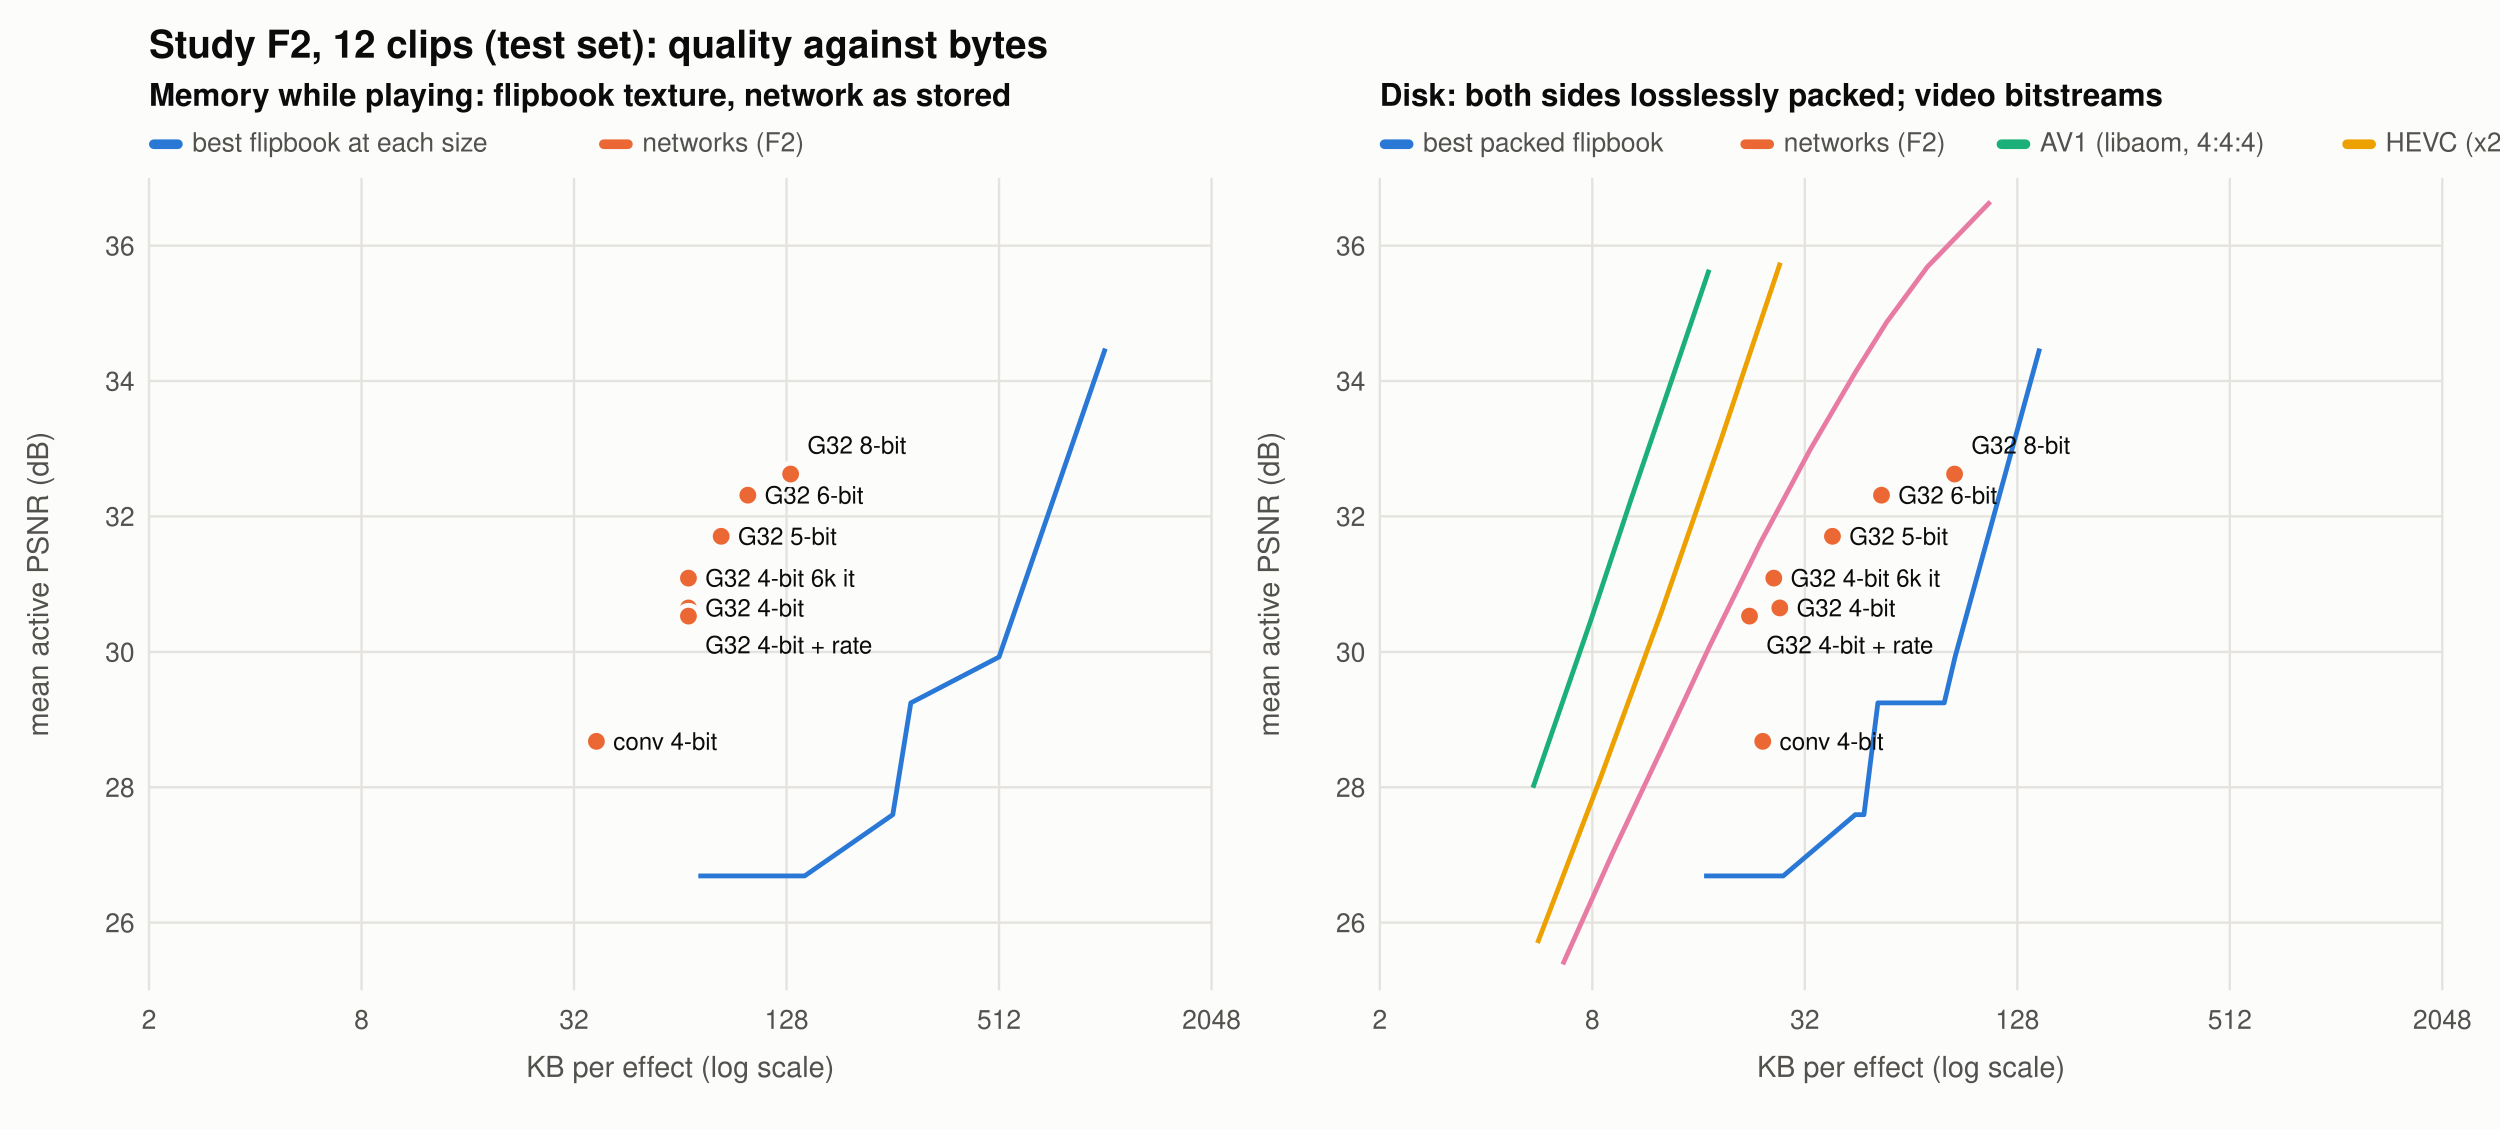
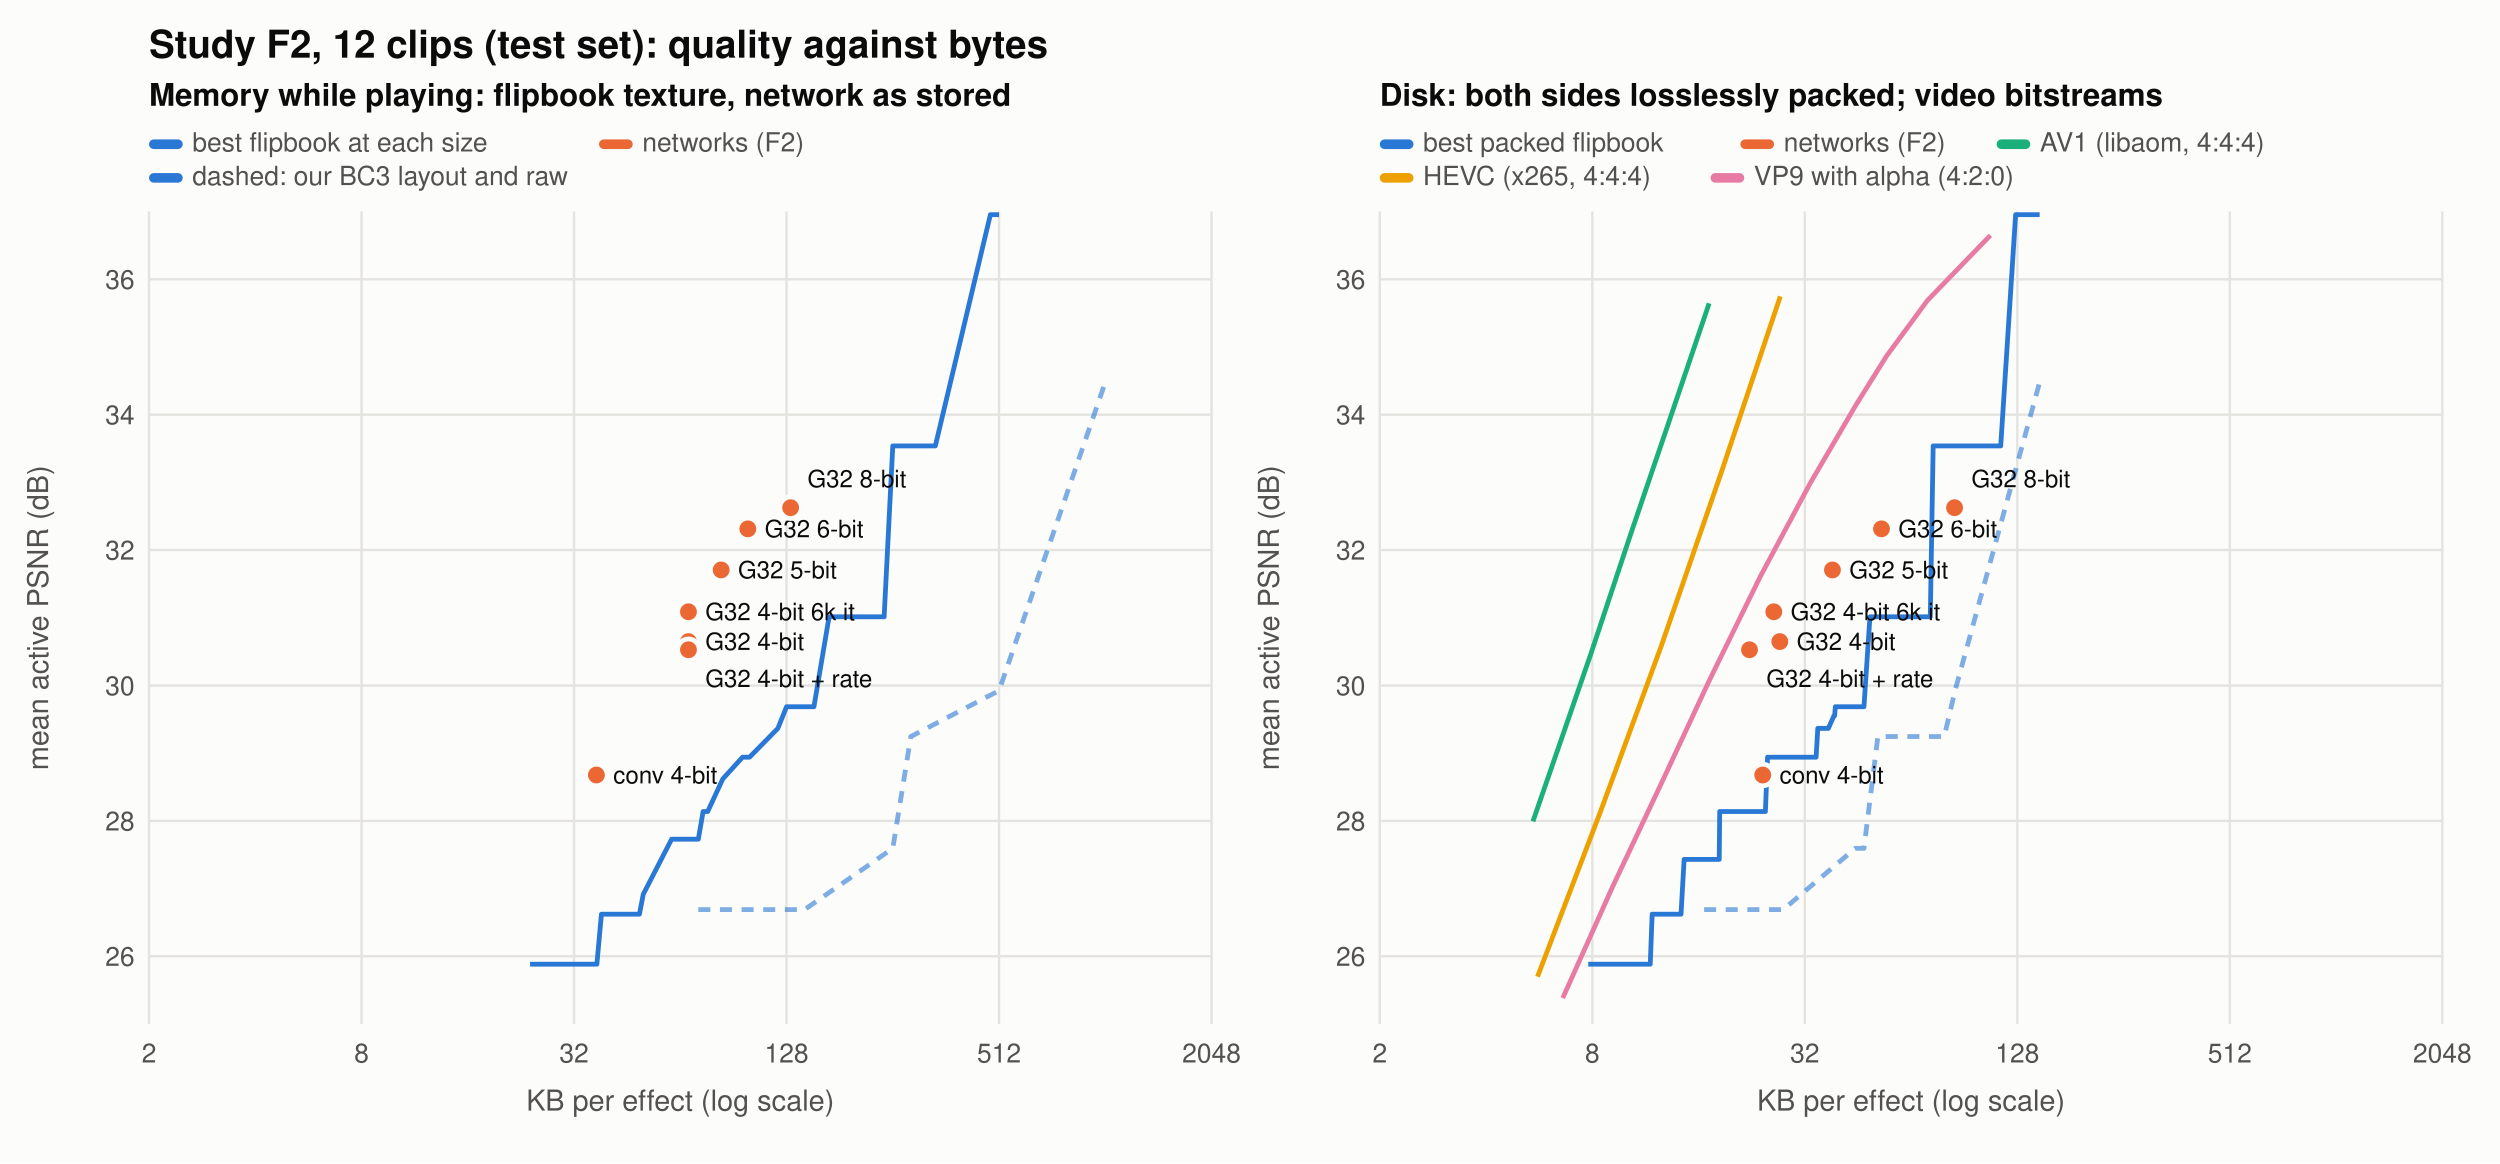
- <svg xmlns="http://www.w3.org/2000/svg" width="1040" height="470" viewBox="0 0 1040 470" font-family="Helvetica, Arial, sans-serif">
-   <rect width="1040" height="470" fill="#fcfcfb" />
+ <svg xmlns="http://www.w3.org/2000/svg" width="1040" height="484" viewBox="0 0 1040 484" font-family="Helvetica, Arial, sans-serif">
+   <rect width="1040" height="484" fill="#fcfcfb" />
  <text x="62" y="24" font-size="16" font-weight="600" fill="#0b0b0b">Study F2, 12 clips (test set): quality against bytes</text>
  <text x="62" y="44" font-size="13" font-weight="600" fill="#0b0b0b">Memory while playing: flipbook texture, network as stored</text>
-   <line x1="62.0" y1="74" x2="62.0" y2="412" stroke="#e4e3df" stroke-width="1" />
-   <text x="62.0" y="428" font-size="11" fill="#52514e" text-anchor="middle">2</text>
-   <line x1="150.4" y1="74" x2="150.4" y2="412" stroke="#e4e3df" stroke-width="1" />
-   <text x="150.4" y="428" font-size="11" fill="#52514e" text-anchor="middle">8</text>
-   <line x1="238.8" y1="74" x2="238.8" y2="412" stroke="#e4e3df" stroke-width="1" />
-   <text x="238.8" y="428" font-size="11" fill="#52514e" text-anchor="middle">32</text>
-   <line x1="327.2" y1="74" x2="327.2" y2="412" stroke="#e4e3df" stroke-width="1" />
-   <text x="327.2" y="428" font-size="11" fill="#52514e" text-anchor="middle">128</text>
-   <line x1="415.6" y1="74" x2="415.6" y2="412" stroke="#e4e3df" stroke-width="1" />
-   <text x="415.6" y="428" font-size="11" fill="#52514e" text-anchor="middle">512</text>
-   <line x1="504.0" y1="74" x2="504.0" y2="412" stroke="#e4e3df" stroke-width="1" />
-   <text x="504.0" y="428" font-size="11" fill="#52514e" text-anchor="middle">2048</text>
-   <line x1="62" y1="383.8" x2="504" y2="383.8" stroke="#e4e3df" stroke-width="1" />
-   <text x="56" y="387.8" font-size="11" fill="#52514e" text-anchor="end">26</text>
-   <line x1="62" y1="327.5" x2="504" y2="327.5" stroke="#e4e3df" stroke-width="1" />
-   <text x="56" y="331.5" font-size="11" fill="#52514e" text-anchor="end">28</text>
-   <line x1="62" y1="271.2" x2="504" y2="271.2" stroke="#e4e3df" stroke-width="1" />
-   <text x="56" y="275.2" font-size="11" fill="#52514e" text-anchor="end">30</text>
-   <line x1="62" y1="214.8" x2="504" y2="214.8" stroke="#e4e3df" stroke-width="1" />
-   <text x="56" y="218.8" font-size="11" fill="#52514e" text-anchor="end">32</text>
-   <line x1="62" y1="158.5" x2="504" y2="158.5" stroke="#e4e3df" stroke-width="1" />
-   <text x="56" y="162.5" font-size="11" fill="#52514e" text-anchor="end">34</text>
-   <line x1="62" y1="102.2" x2="504" y2="102.2" stroke="#e4e3df" stroke-width="1" />
-   <text x="56" y="106.2" font-size="11" fill="#52514e" text-anchor="end">36</text>
-   <text x="283" y="448" font-size="12" fill="#52514e" text-anchor="middle">KB per effect (log scale)</text>
-   <text transform="translate(20,243) rotate(-90)" font-size="12" fill="#52514e" text-anchor="middle">mean active PSNR (dB)</text>
-   <path d="M290.5,364.4 L327.2,364.4 L334.7,364.4 L371.4,338.9 L378.9,292.4 L415.6,273.3 L459.8,145.0 " fill="none" stroke="#2a78d6" stroke-width="2" stroke-linejoin="round" />
+   <line x1="62.0" y1="88" x2="62.0" y2="426" stroke="#e4e3df" stroke-width="1" />
+   <text x="62.0" y="442" font-size="11" fill="#52514e" text-anchor="middle">2</text>
+   <line x1="150.4" y1="88" x2="150.4" y2="426" stroke="#e4e3df" stroke-width="1" />
+   <text x="150.4" y="442" font-size="11" fill="#52514e" text-anchor="middle">8</text>
+   <line x1="238.8" y1="88" x2="238.8" y2="426" stroke="#e4e3df" stroke-width="1" />
+   <text x="238.8" y="442" font-size="11" fill="#52514e" text-anchor="middle">32</text>
+   <line x1="327.2" y1="88" x2="327.2" y2="426" stroke="#e4e3df" stroke-width="1" />
+   <text x="327.2" y="442" font-size="11" fill="#52514e" text-anchor="middle">128</text>
+   <line x1="415.6" y1="88" x2="415.6" y2="426" stroke="#e4e3df" stroke-width="1" />
+   <text x="415.6" y="442" font-size="11" fill="#52514e" text-anchor="middle">512</text>
+   <line x1="504.0" y1="88" x2="504.0" y2="426" stroke="#e4e3df" stroke-width="1" />
+   <text x="504.0" y="442" font-size="11" fill="#52514e" text-anchor="middle">2048</text>
+   <line x1="62" y1="397.8" x2="504" y2="397.8" stroke="#e4e3df" stroke-width="1" />
+   <text x="56" y="401.8" font-size="11" fill="#52514e" text-anchor="end">26</text>
+   <line x1="62" y1="341.5" x2="504" y2="341.5" stroke="#e4e3df" stroke-width="1" />
+   <text x="56" y="345.5" font-size="11" fill="#52514e" text-anchor="end">28</text>
+   <line x1="62" y1="285.2" x2="504" y2="285.2" stroke="#e4e3df" stroke-width="1" />
+   <text x="56" y="289.2" font-size="11" fill="#52514e" text-anchor="end">30</text>
+   <line x1="62" y1="228.8" x2="504" y2="228.8" stroke="#e4e3df" stroke-width="1" />
+   <text x="56" y="232.8" font-size="11" fill="#52514e" text-anchor="end">32</text>
+   <line x1="62" y1="172.5" x2="504" y2="172.5" stroke="#e4e3df" stroke-width="1" />
+   <text x="56" y="176.5" font-size="11" fill="#52514e" text-anchor="end">34</text>
+   <line x1="62" y1="116.2" x2="504" y2="116.2" stroke="#e4e3df" stroke-width="1" />
+   <text x="56" y="120.2" font-size="11" fill="#52514e" text-anchor="end">36</text>
+   <text x="283" y="462" font-size="12" fill="#52514e" text-anchor="middle">KB per effect (log scale)</text>
+   <text transform="translate(20,257) rotate(-90)" font-size="12" fill="#52514e" text-anchor="middle">mean active PSNR (dB)</text>
+   <path d="M220.5,401.1 L221.8,401.1 L223.4,401.1 L235.2,401.1 L237.0,401.1 L238.8,401.1 L246.3,401.1 L248.3,401.1 L250.2,380.3 L256.5,380.3 L264.7,380.3 L266.0,380.3 L267.6,372.0 L279.4,349.1 L281.2,349.1 L283.0,349.1 L290.5,349.1 L292.5,337.6 L294.4,337.6 L300.7,324.0 L308.9,315.0 L311.8,315.0 L323.6,303.0 L327.2,294.0 L334.7,294.0 L338.6,294.0 L344.9,256.6 L356.0,256.6 L367.8,256.6 L371.4,185.5 L378.9,185.5 L389.1,185.5 L412.0,89.3 L415.6,89.3 " fill="none" stroke="#2a78d6" stroke-width="2" stroke-linejoin="round" />
+   <path d="M290.5,378.4 L327.2,378.4 L334.7,378.4 L371.4,352.9 L378.9,306.4 L415.6,287.3 L459.8,159.0 " fill="none" stroke="#2a78d6" stroke-width="2" stroke-linejoin="round" stroke-dasharray="5 4" opacity="0.6" />
  <rect x="62.0" y="58" width="14" height="4" rx="2" fill="#2a78d6" />
  <text x="80.0" y="63" font-size="11" fill="#52514e">best flipbook at each size</text>
  <rect x="249.2" y="58" width="14" height="4" rx="2" fill="#eb6834" />
  <text x="267.2" y="63" font-size="11" fill="#52514e">networks (F2)</text>
-   <circle cx="248.1" cy="308.4" r="4.5" fill="#eb6834" stroke="#fcfcfb" stroke-width="2" />
-   <text x="255.1" y="311.9" font-size="10" fill="#0b0b0b">conv 4-bit</text>
-   <circle cx="286.4" cy="252.9" r="4.5" fill="#eb6834" stroke="#fcfcfb" stroke-width="2" />
-   <text x="293.4" y="256.4" font-size="10" fill="#0b0b0b">G32 4-bit</text>
-   <circle cx="286.4" cy="240.5" r="4.5" fill="#eb6834" stroke="#fcfcfb" stroke-width="2" />
-   <text x="293.4" y="244.0" font-size="10" fill="#0b0b0b">G32 4-bit 6k it</text>
-   <circle cx="286.4" cy="256.3" r="4.5" fill="#eb6834" stroke="#fcfcfb" stroke-width="2" />
-   <text x="293.4" y="271.8" font-size="10" fill="#0b0b0b">G32 4-bit + rate</text>
-   <circle cx="300.0" cy="223.1" r="4.5" fill="#eb6834" stroke="#fcfcfb" stroke-width="2" />
-   <text x="307.0" y="226.6" font-size="10" fill="#0b0b0b">G32 5-bit</text>
-   <circle cx="311.1" cy="206.0" r="4.5" fill="#eb6834" stroke="#fcfcfb" stroke-width="2" />
-   <text x="318.1" y="209.5" font-size="10" fill="#0b0b0b">G32 6-bit</text>
-   <circle cx="328.9" cy="197.2" r="4.5" fill="#eb6834" stroke="#fcfcfb" stroke-width="2" />
-   <text x="335.9" y="188.7" font-size="10" fill="#0b0b0b">G32 8-bit</text>
+   <rect x="62.0" y="72" width="14" height="4" rx="2" fill="#2a78d6" />
+   <text x="80.0" y="77" font-size="11" fill="#52514e">dashed: our BC3 layout and raw</text>
+   <circle cx="248.1" cy="322.4" r="4.5" fill="#eb6834" stroke="#fcfcfb" stroke-width="2" />
+   <text x="255.1" y="325.9" font-size="10" fill="#0b0b0b">conv 4-bit</text>
+   <circle cx="286.4" cy="266.9" r="4.5" fill="#eb6834" stroke="#fcfcfb" stroke-width="2" />
+   <text x="293.4" y="270.4" font-size="10" fill="#0b0b0b">G32 4-bit</text>
+   <circle cx="286.4" cy="254.5" r="4.5" fill="#eb6834" stroke="#fcfcfb" stroke-width="2" />
+   <text x="293.4" y="258.0" font-size="10" fill="#0b0b0b">G32 4-bit 6k it</text>
+   <circle cx="286.4" cy="270.3" r="4.5" fill="#eb6834" stroke="#fcfcfb" stroke-width="2" />
+   <text x="293.4" y="285.8" font-size="10" fill="#0b0b0b">G32 4-bit + rate</text>
+   <circle cx="300.0" cy="237.1" r="4.5" fill="#eb6834" stroke="#fcfcfb" stroke-width="2" />
+   <text x="307.0" y="240.6" font-size="10" fill="#0b0b0b">G32 5-bit</text>
+   <circle cx="311.1" cy="220.0" r="4.5" fill="#eb6834" stroke="#fcfcfb" stroke-width="2" />
+   <text x="318.1" y="223.5" font-size="10" fill="#0b0b0b">G32 6-bit</text>
+   <circle cx="328.9" cy="211.2" r="4.5" fill="#eb6834" stroke="#fcfcfb" stroke-width="2" />
+   <text x="335.9" y="202.7" font-size="10" fill="#0b0b0b">G32 8-bit</text>
  <text x="574" y="44" font-size="13" font-weight="600" fill="#0b0b0b">Disk: both sides losslessly packed; video bitstreams</text>
-   <line x1="574.0" y1="74" x2="574.0" y2="412" stroke="#e4e3df" stroke-width="1" />
-   <text x="574.0" y="428" font-size="11" fill="#52514e" text-anchor="middle">2</text>
-   <line x1="662.4" y1="74" x2="662.4" y2="412" stroke="#e4e3df" stroke-width="1" />
-   <text x="662.4" y="428" font-size="11" fill="#52514e" text-anchor="middle">8</text>
-   <line x1="750.8" y1="74" x2="750.8" y2="412" stroke="#e4e3df" stroke-width="1" />
-   <text x="750.8" y="428" font-size="11" fill="#52514e" text-anchor="middle">32</text>
-   <line x1="839.2" y1="74" x2="839.2" y2="412" stroke="#e4e3df" stroke-width="1" />
-   <text x="839.2" y="428" font-size="11" fill="#52514e" text-anchor="middle">128</text>
-   <line x1="927.6" y1="74" x2="927.6" y2="412" stroke="#e4e3df" stroke-width="1" />
-   <text x="927.6" y="428" font-size="11" fill="#52514e" text-anchor="middle">512</text>
-   <line x1="1016.0" y1="74" x2="1016.0" y2="412" stroke="#e4e3df" stroke-width="1" />
-   <text x="1016.0" y="428" font-size="11" fill="#52514e" text-anchor="middle">2048</text>
-   <line x1="574" y1="383.8" x2="1016" y2="383.8" stroke="#e4e3df" stroke-width="1" />
-   <text x="568" y="387.8" font-size="11" fill="#52514e" text-anchor="end">26</text>
-   <line x1="574" y1="327.5" x2="1016" y2="327.5" stroke="#e4e3df" stroke-width="1" />
-   <text x="568" y="331.5" font-size="11" fill="#52514e" text-anchor="end">28</text>
-   <line x1="574" y1="271.2" x2="1016" y2="271.2" stroke="#e4e3df" stroke-width="1" />
-   <text x="568" y="275.2" font-size="11" fill="#52514e" text-anchor="end">30</text>
-   <line x1="574" y1="214.8" x2="1016" y2="214.8" stroke="#e4e3df" stroke-width="1" />
-   <text x="568" y="218.8" font-size="11" fill="#52514e" text-anchor="end">32</text>
-   <line x1="574" y1="158.5" x2="1016" y2="158.5" stroke="#e4e3df" stroke-width="1" />
-   <text x="568" y="162.5" font-size="11" fill="#52514e" text-anchor="end">34</text>
-   <line x1="574" y1="102.2" x2="1016" y2="102.2" stroke="#e4e3df" stroke-width="1" />
-   <text x="568" y="106.2" font-size="11" fill="#52514e" text-anchor="end">36</text>
-   <text x="795" y="448" font-size="12" fill="#52514e" text-anchor="middle">KB per effect (log scale)</text>
-   <text transform="translate(532,243) rotate(-90)" font-size="12" fill="#52514e" text-anchor="middle">mean active PSNR (dB)</text>
-   <path d="M708.9,364.4 L734.4,364.4 L735.9,364.4 L736.9,364.4 L739.5,364.4 L741.8,364.4 L771.8,338.9 L775.0,338.9 L775.4,338.9 L781.2,292.4 L808.8,292.4 L813.3,273.3 L848.5,145.0 " fill="none" stroke="#2a78d6" stroke-width="2" stroke-linejoin="round" />
-   <path d="M637.7,327.7 L661.8,258.0 L678.4,208.1 L694.0,162.3 L711.0,112.2 " fill="none" stroke="#1baf7a" stroke-width="2" stroke-linejoin="round" />
-   <path d="M639.6,392.3 L665.7,323.9 L691.1,254.7 L715.9,183.0 L740.6,109.3 " fill="none" stroke="#eda100" stroke-width="2" stroke-linejoin="round" />
-   <path d="M650.1,401.2 L670.7,355.2 L691.3,311.5 L711.2,268.8 L732.3,225.8 L753.0,187.1 L772.0,154.6 L784.8,134.1 L801.8,111.0 L828.0,83.9 " fill="none" stroke="#e87ba4" stroke-width="2" stroke-linejoin="round" />
+   <line x1="574.0" y1="88" x2="574.0" y2="426" stroke="#e4e3df" stroke-width="1" />
+   <text x="574.0" y="442" font-size="11" fill="#52514e" text-anchor="middle">2</text>
+   <line x1="662.4" y1="88" x2="662.4" y2="426" stroke="#e4e3df" stroke-width="1" />
+   <text x="662.4" y="442" font-size="11" fill="#52514e" text-anchor="middle">8</text>
+   <line x1="750.8" y1="88" x2="750.8" y2="426" stroke="#e4e3df" stroke-width="1" />
+   <text x="750.8" y="442" font-size="11" fill="#52514e" text-anchor="middle">32</text>
+   <line x1="839.2" y1="88" x2="839.2" y2="426" stroke="#e4e3df" stroke-width="1" />
+   <text x="839.2" y="442" font-size="11" fill="#52514e" text-anchor="middle">128</text>
+   <line x1="927.6" y1="88" x2="927.6" y2="426" stroke="#e4e3df" stroke-width="1" />
+   <text x="927.6" y="442" font-size="11" fill="#52514e" text-anchor="middle">512</text>
+   <line x1="1016.0" y1="88" x2="1016.0" y2="426" stroke="#e4e3df" stroke-width="1" />
+   <text x="1016.0" y="442" font-size="11" fill="#52514e" text-anchor="middle">2048</text>
+   <line x1="574" y1="397.8" x2="1016" y2="397.8" stroke="#e4e3df" stroke-width="1" />
+   <text x="568" y="401.8" font-size="11" fill="#52514e" text-anchor="end">26</text>
+   <line x1="574" y1="341.5" x2="1016" y2="341.5" stroke="#e4e3df" stroke-width="1" />
+   <text x="568" y="345.5" font-size="11" fill="#52514e" text-anchor="end">28</text>
+   <line x1="574" y1="285.2" x2="1016" y2="285.2" stroke="#e4e3df" stroke-width="1" />
+   <text x="568" y="289.2" font-size="11" fill="#52514e" text-anchor="end">30</text>
+   <line x1="574" y1="228.8" x2="1016" y2="228.8" stroke="#e4e3df" stroke-width="1" />
+   <text x="568" y="232.8" font-size="11" fill="#52514e" text-anchor="end">32</text>
+   <line x1="574" y1="172.5" x2="1016" y2="172.5" stroke="#e4e3df" stroke-width="1" />
+   <text x="568" y="176.5" font-size="11" fill="#52514e" text-anchor="end">34</text>
+   <line x1="574" y1="116.2" x2="1016" y2="116.2" stroke="#e4e3df" stroke-width="1" />
+   <text x="568" y="120.2" font-size="11" fill="#52514e" text-anchor="end">36</text>
+   <text x="795" y="462" font-size="12" fill="#52514e" text-anchor="middle">KB per effect (log scale)</text>
+   <text transform="translate(532,257) rotate(-90)" font-size="12" fill="#52514e" text-anchor="middle">mean active PSNR (dB)</text>
+   <path d="M660.7,401.1 L661.9,401.1 L662.5,401.1 L662.8,401.1 L663.0,401.1 L663.5,401.1 L664.7,401.1 L665.9,401.1 L666.4,401.1 L671.3,401.1 L673.3,401.1 L675.3,401.1 L676.6,401.1 L676.7,401.1 L677.8,401.1 L677.8,401.1 L678.8,401.1 L679.0,401.1 L680.8,401.1 L681.2,401.1 L684.8,401.1 L685.2,401.1 L686.2,401.1 L686.4,401.1 L686.5,401.1 L687.3,380.3 L691.8,380.3 L692.7,380.3 L694.3,380.3 L694.6,380.3 L695.2,380.3 L696.2,380.3 L697.5,380.3 L699.3,380.3 L700.6,357.5 L701.0,357.5 L701.8,357.5 L702.2,357.5 L703.6,357.5 L704.7,357.5 L704.7,357.5 L708.9,357.5 L709.8,357.5 L710.9,357.5 L711.3,357.5 L715.2,357.5 L715.4,337.6 L715.5,337.6 L715.9,337.6 L716.3,337.6 L719.5,337.6 L720.7,337.6 L720.9,337.6 L721.5,337.6 L721.7,337.6 L726.0,337.6 L726.3,337.6 L727.4,337.6 L731.6,337.6 L734.4,337.6 L735.3,315.0 L735.9,315.0 L736.9,315.0 L737.6,315.0 L739.3,315.0 L739.5,315.0 L739.5,315.0 L741.8,315.0 L749.4,315.0 L754.6,315.0 L755.2,315.0 L755.3,315.0 L755.5,315.0 L756.2,303.0 L760.3,303.0 L760.6,303.0 L762.9,297.8 L763.2,297.8 L763.5,294.0 L771.8,294.0 L775.0,294.0 L775.0,294.0 L775.4,294.0 L777.9,256.6 L780.8,256.6 L781.2,256.6 L781.3,256.6 L791.6,256.6 L793.0,256.6 L796.4,256.6 L797.0,256.6 L798.6,256.6 L803.0,256.6 L804.2,185.5 L804.8,185.5 L808.8,185.5 L813.3,185.5 L817.5,185.5 L832.3,185.5 L838.5,89.3 L841.3,89.3 L848.5,89.3 " fill="none" stroke="#2a78d6" stroke-width="2" stroke-linejoin="round" />
+   <path d="M708.9,378.4 L734.4,378.4 L735.9,378.4 L736.9,378.4 L739.5,378.4 L741.8,378.4 L771.8,352.9 L775.0,352.9 L775.4,352.9 L781.2,306.4 L808.8,306.4 L813.3,287.3 L848.5,159.0 " fill="none" stroke="#2a78d6" stroke-width="2" stroke-linejoin="round" stroke-dasharray="5 4" opacity="0.6" />
+   <path d="M637.7,341.7 L661.8,272.0 L678.4,222.1 L694.0,176.3 L711.0,126.2 " fill="none" stroke="#1baf7a" stroke-width="2" stroke-linejoin="round" />
+   <path d="M639.6,406.3 L665.7,337.9 L691.1,268.7 L715.9,197.0 L740.6,123.3 " fill="none" stroke="#eda100" stroke-width="2" stroke-linejoin="round" />
+   <path d="M650.1,415.2 L670.7,369.2 L691.3,325.5 L711.2,282.8 L732.3,239.8 L753.0,201.1 L772.0,168.6 L784.8,148.1 L801.8,125.0 L828.0,97.9 " fill="none" stroke="#e87ba4" stroke-width="2" stroke-linejoin="round" />
  <rect x="574.0" y="58" width="14" height="4" rx="2" fill="#2a78d6" />
  <text x="592.0" y="63" font-size="11" fill="#52514e">best packed flipbook</text>
  <rect x="724.0" y="58" width="14" height="4" rx="2" fill="#eb6834" />
  <text x="742.0" y="63" font-size="11" fill="#52514e">networks (F2)</text>
  <rect x="830.6" y="58" width="14" height="4" rx="2" fill="#1baf7a" />
  <text x="848.6" y="63" font-size="11" fill="#52514e">AV1 (libaom, 4:4:4)</text>
-   <rect x="974.4" y="58" width="14" height="4" rx="2" fill="#eda100" />
-   <text x="992.4" y="63" font-size="11" fill="#52514e">HEVC (x265, 4:4:4)</text>
-   <rect x="1112.0" y="58" width="14" height="4" rx="2" fill="#e87ba4" />
-   <text x="1130.0" y="63" font-size="11" fill="#52514e">VP9 with alpha (4:2:0)</text>
-   <circle cx="733.3" cy="308.4" r="4.5" fill="#eb6834" stroke="#fcfcfb" stroke-width="2" />
-   <text x="740.3" y="311.9" font-size="10" fill="#0b0b0b">conv 4-bit</text>
-   <circle cx="740.4" cy="252.9" r="4.5" fill="#eb6834" stroke="#fcfcfb" stroke-width="2" />
-   <text x="747.4" y="256.4" font-size="10" fill="#0b0b0b">G32 4-bit</text>
-   <circle cx="737.9" cy="240.5" r="4.5" fill="#eb6834" stroke="#fcfcfb" stroke-width="2" />
-   <text x="744.9" y="244.0" font-size="10" fill="#0b0b0b">G32 4-bit 6k it</text>
-   <circle cx="727.8" cy="256.3" r="4.5" fill="#eb6834" stroke="#fcfcfb" stroke-width="2" />
-   <text x="734.8" y="271.8" font-size="10" fill="#0b0b0b">G32 4-bit + rate</text>
-   <circle cx="762.3" cy="223.1" r="4.5" fill="#eb6834" stroke="#fcfcfb" stroke-width="2" />
-   <text x="769.3" y="226.6" font-size="10" fill="#0b0b0b">G32 5-bit</text>
-   <circle cx="782.7" cy="206.0" r="4.5" fill="#eb6834" stroke="#fcfcfb" stroke-width="2" />
-   <text x="789.7" y="209.5" font-size="10" fill="#0b0b0b">G32 6-bit</text>
-   <circle cx="813.1" cy="197.2" r="4.5" fill="#eb6834" stroke="#fcfcfb" stroke-width="2" />
-   <text x="820.1" y="188.7" font-size="10" fill="#0b0b0b">G32 8-bit</text>
+   <rect x="574.0" y="72" width="14" height="4" rx="2" fill="#eda100" />
+   <text x="592.0" y="77" font-size="11" fill="#52514e">HEVC (x265, 4:4:4)</text>
+   <rect x="711.6" y="72" width="14" height="4" rx="2" fill="#e87ba4" />
+   <text x="729.6" y="77" font-size="11" fill="#52514e">VP9 with alpha (4:2:0)</text>
+   <circle cx="733.3" cy="322.4" r="4.5" fill="#eb6834" stroke="#fcfcfb" stroke-width="2" />
+   <text x="740.3" y="325.9" font-size="10" fill="#0b0b0b">conv 4-bit</text>
+   <circle cx="740.4" cy="266.9" r="4.5" fill="#eb6834" stroke="#fcfcfb" stroke-width="2" />
+   <text x="747.4" y="270.4" font-size="10" fill="#0b0b0b">G32 4-bit</text>
+   <circle cx="737.9" cy="254.5" r="4.5" fill="#eb6834" stroke="#fcfcfb" stroke-width="2" />
+   <text x="744.9" y="258.0" font-size="10" fill="#0b0b0b">G32 4-bit 6k it</text>
+   <circle cx="727.8" cy="270.3" r="4.5" fill="#eb6834" stroke="#fcfcfb" stroke-width="2" />
+   <text x="734.8" y="285.8" font-size="10" fill="#0b0b0b">G32 4-bit + rate</text>
+   <circle cx="762.3" cy="237.1" r="4.5" fill="#eb6834" stroke="#fcfcfb" stroke-width="2" />
+   <text x="769.3" y="240.6" font-size="10" fill="#0b0b0b">G32 5-bit</text>
+   <circle cx="782.7" cy="220.0" r="4.5" fill="#eb6834" stroke="#fcfcfb" stroke-width="2" />
+   <text x="789.7" y="223.5" font-size="10" fill="#0b0b0b">G32 6-bit</text>
+   <circle cx="813.1" cy="211.2" r="4.5" fill="#eb6834" stroke="#fcfcfb" stroke-width="2" />
+   <text x="820.1" y="202.7" font-size="10" fill="#0b0b0b">G32 8-bit</text>
</svg>
